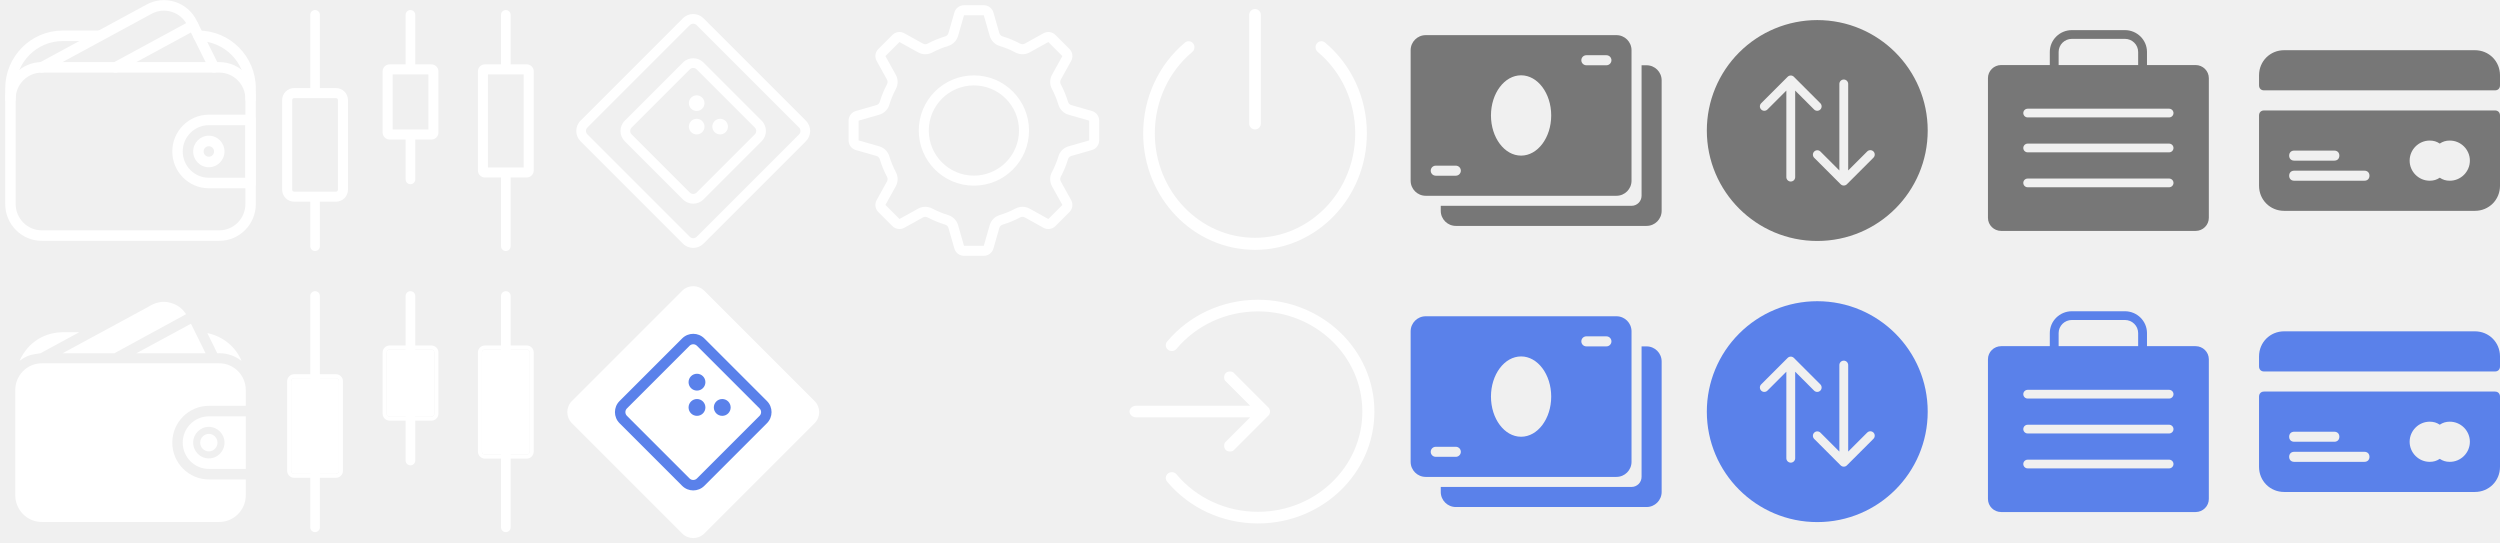
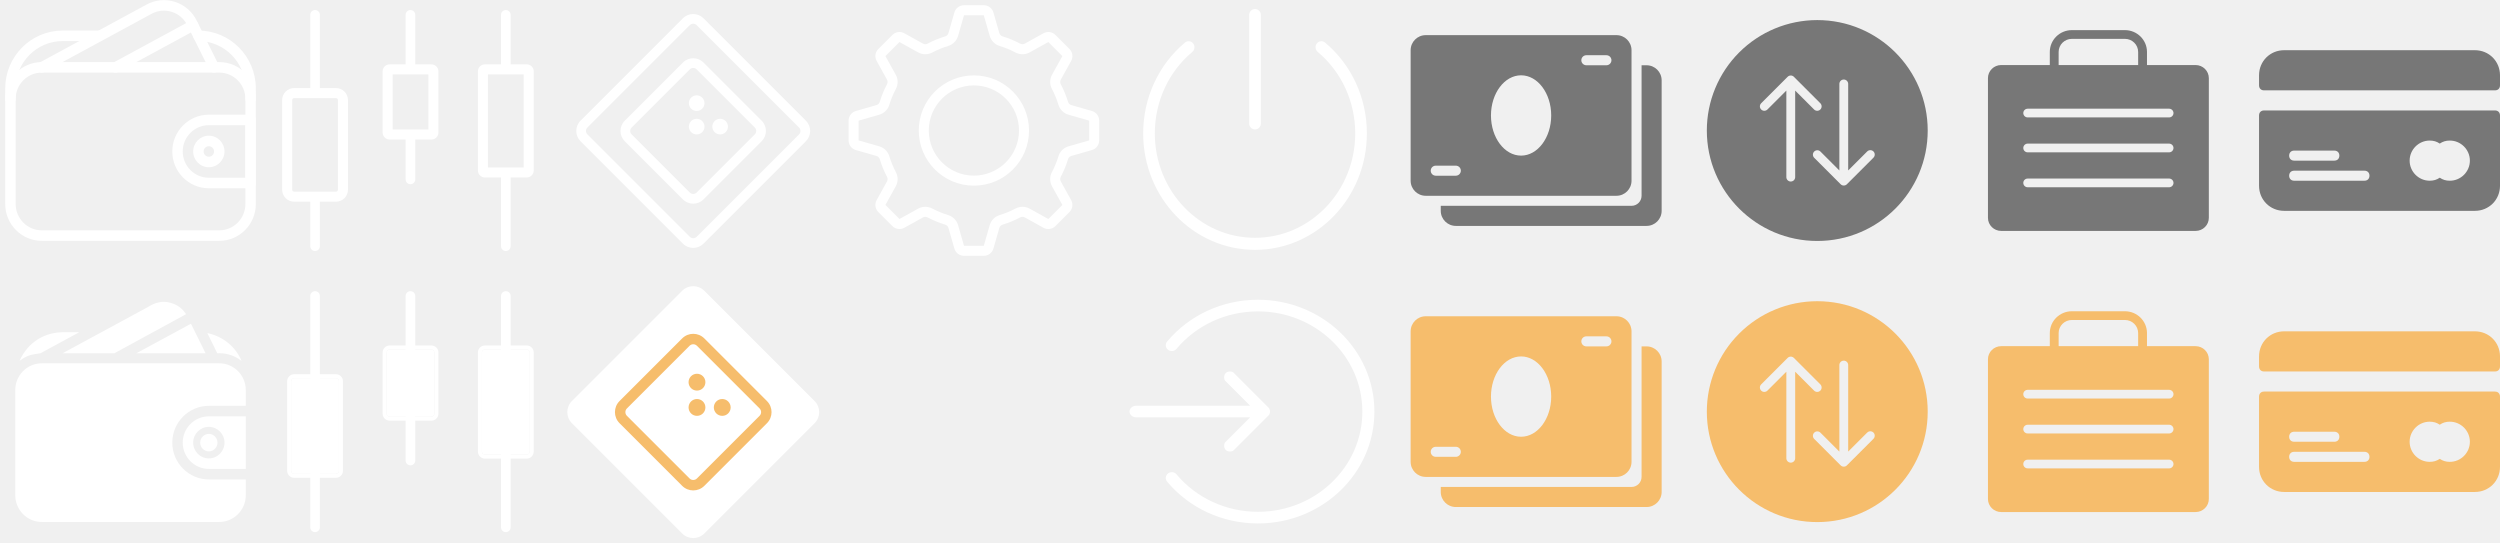
<svg xmlns="http://www.w3.org/2000/svg" width="249px" height="54px" viewBox="0 0 249 54" version="1.1">
  <defs />
  <g id="Page-1" stroke="none" stroke-width="1" fill="none" fill-rule="evenodd">
    <g id="menu-icons-black">
      <g id="blue" transform="translate(0, 27)">
        <g id="Icon/wallet-26-white" transform="translate(0, 1)" fill-rule="nonzero">
          <rect id="ico-zone" fill-opacity="0" fill="#D8D8D8" x="0" y="0" width="26" height="26" />
          <path d="M24.48,12.421 L20.8,12.421 C18.793,12.421 17.16,14.065 17.16,16.086 C17.16,18.108 18.793,19.752 20.8,19.752 L24.48,19.752 L24.48,21.323 C24.48,22.793 23.293,23.988 21.84,23.988 L4.16,23.988 C2.707,23.988 1.52,22.793 1.52,21.323 L1.52,10.85 C1.52,9.379 2.707,8.184 4.16,8.184 L21.84,8.184 C23.293,8.184 24.48,9.379 24.48,10.85 L24.48,12.421 Z" id="Path" fill="#FFFFFF" />
          <path d="M20.8,13.468 L24.48,13.468 L24.48,18.704 L20.8,18.704 C19.366,18.704 18.2,17.529 18.2,16.086 C18.2,14.643 19.366,13.468 20.8,13.468 Z M20.8,17.657 C21.66,17.657 22.36,16.952 22.36,16.086 C22.36,15.22 21.66,14.515 20.8,14.515 C19.94,14.515 19.24,15.22 19.24,16.086 C19.24,16.952 19.94,17.657 20.8,17.657 Z" id="Path" fill="#FFFFFF" />
          <path d="M20.8,16.957 C21.272,16.957 21.66,16.567 21.66,16.086 C21.66,15.606 21.272,15.215 20.8,15.215 C20.328,15.215 19.94,15.606 19.94,16.086 C19.94,16.567 20.328,16.957 20.8,16.957 Z" id="Path" fill="#FFFFFF" />
          <path d="M24.052,7.94 C23.511,6.606 22.237,5.494 20.649,5.175 L21.641,7.185 C22.249,7.155 23.176,7.256 24.052,7.94 Z M4.03,7.184 L7.891,5.09 L6.554,5.09 C4.431,5.013 2.769,6.111 1.942,7.942 C2.697,7.389 3.061,7.32 4.03,7.184 Z M11.397,7.183 L18.536,3.29 C18.097,2.662 17.677,2.374 17.039,2.174 C16.141,1.892 15.369,2.174 14.68,2.608 L6.237,7.183 L11.397,7.183 Z" id="Shape" fill="#FFFFFF" />
          <polygon id="Shape" fill="#FFFFFF" points="20.475 7.186 19.019 4.242 13.578 7.186" />
        </g>
        <g id="Group" transform="translate(55, 0)" fill-rule="nonzero">
          <rect id="ico-zone" fill-opacity="0" fill="#D8D8D8" x="1" y="1" width="26" height="26" />
          <path d="M6.281,4.721 L21.814,4.721 C22.675,4.721 23.374,5.419 23.374,6.281 L23.374,21.814 C23.374,22.675 22.675,23.374 21.814,23.374 L6.281,23.374 C5.419,23.374 4.721,22.675 4.721,21.814 L4.721,6.281 C4.721,5.419 5.419,4.721 6.281,4.721 Z" id="box" fill="#FFFFFF" transform="translate(14.04726, 14.04726) rotate(45) translate(-14.04726, -14.04726) " />
-           <path d="M9.636,9.116 C9.348,9.116 9.116,9.348 9.116,9.636 L9.116,18.459 C9.116,18.746 9.348,18.979 9.636,18.979 L18.459,18.979 C18.746,18.979 18.979,18.746 18.979,18.459 L18.979,9.636 C18.979,9.348 18.746,9.116 18.459,9.116 L9.636,9.116 Z M9.636,8.076 L18.459,8.076 C19.32,8.076 20.019,8.774 20.019,9.636 L20.019,18.459 C20.019,19.32 19.32,20.019 18.459,20.019 L9.636,20.019 C8.774,20.019 8.076,19.32 8.076,18.459 L8.076,9.636 C8.076,8.774 8.774,8.076 9.636,8.076 Z" id="box" fill="#5A81EA" transform="translate(14.04726, 14.04726) rotate(45) translate(-14.04726, -14.04726) " />
-           <path d="M14.419,11.903 C13.956,11.903 13.581,11.528 13.581,11.065 C13.581,10.601 13.956,10.226 14.419,10.226 C14.883,10.226 15.258,10.601 15.258,11.065 C15.258,11.528 14.883,11.903 14.419,11.903 Z M16.935,14.419 C16.472,14.419 16.097,14.044 16.097,13.581 C16.097,13.117 16.472,12.742 16.935,12.742 C17.399,12.742 17.774,13.117 17.774,13.581 C17.774,14.044 17.399,14.419 16.935,14.419 Z M14.419,14.419 C13.956,14.419 13.581,14.044 13.581,13.581 C13.581,13.117 13.956,12.742 14.419,12.742 C14.883,12.742 15.258,13.117 15.258,13.581 C15.258,14.044 14.883,14.419 14.419,14.419 Z" id="dots" fill="#5A81EA" />
+           <path d="M9.636,9.116 C9.348,9.116 9.116,9.348 9.116,9.636 L9.116,18.459 C9.116,18.746 9.348,18.979 9.636,18.979 L18.459,18.979 C18.746,18.979 18.979,18.746 18.979,18.459 L18.979,9.636 C18.979,9.348 18.746,9.116 18.459,9.116 L9.636,9.116 Z M9.636,8.076 L18.459,8.076 C19.32,8.076 20.019,8.774 20.019,9.636 L20.019,18.459 C20.019,19.32 19.32,20.019 18.459,20.019 L9.636,20.019 C8.774,20.019 8.076,19.32 8.076,18.459 L8.076,9.636 C8.076,8.774 8.774,8.076 9.636,8.076 Z" id="box" fill="#f6bd6c" transform="translate(14.04726, 14.04726) rotate(45) translate(-14.04726, -14.04726) " />
+           <path d="M14.419,11.903 C13.956,11.903 13.581,11.528 13.581,11.065 C13.581,10.601 13.956,10.226 14.419,10.226 C14.883,10.226 15.258,10.601 15.258,11.065 C15.258,11.528 14.883,11.903 14.419,11.903 Z M16.935,14.419 C16.472,14.419 16.097,14.044 16.097,13.581 C16.097,13.117 16.472,12.742 16.935,12.742 C17.399,12.742 17.774,13.117 17.774,13.581 C17.774,14.044 17.399,14.419 16.935,14.419 Z M14.419,14.419 C13.956,14.419 13.581,14.044 13.581,13.581 C13.581,13.117 13.956,12.742 14.419,12.742 C14.883,12.742 15.258,13.117 15.258,13.581 C15.258,14.044 14.883,14.419 14.419,14.419 Z" id="dots" fill="#f6bd6c" />
        </g>
        <g id="Icon/dex-26-white" transform="translate(28, 1)">
          <rect id="ico-zone" fill-opacity="0" fill="#D8D8D8" fill-rule="nonzero" x="0" y="0" width="26" height="26" />
          <path d="M2.9,1.478 C2.9,1.214 3.115,1 3.38,1 C3.645,1 3.86,1.214 3.86,1.478 L3.86,24.522 C3.86,24.786 3.645,25 3.38,25 C3.115,25 2.9,24.786 2.9,24.522 L2.9,1.478 Z M12.4,1.478 C12.4,1.214 12.615,1 12.88,1 C13.145,1 13.36,1.214 13.36,1.478 L13.36,17.87 C13.36,18.134 13.145,18.348 12.88,18.348 C12.615,18.348 12.4,18.134 12.4,17.87 L12.4,1.478 Z M21.9,1.478 C21.9,1.214 22.115,1 22.38,1 C22.645,1 22.86,1.214 22.86,1.478 L22.86,24.522 C22.86,24.786 22.645,25 22.38,25 C22.115,25 21.9,24.786 21.9,24.522 L21.9,1.478 Z" id="Combined-Shape" fill="#FFFFFF" fill-rule="nonzero" />
          <g id="Rectangle-2" transform="translate(0, 9)">
            <g id="path-1-link" transform="translate(1, 0)" fill="#FFFFFF" fill-rule="nonzero">
              <path d="M0.3,0.671 L4.459,0.671 C4.624,0.671 4.759,0.805 4.759,0.971 L4.759,9.889 C4.759,10.055 4.624,10.189 4.459,10.189 L0.3,10.189 C0.134,10.189 0,10.055 0,9.889 L0,0.971 C0,0.805 0.134,0.671 0.3,0.671 Z" id="path-1" />
            </g>
            <path d="M1.3,0.471 L5.459,0.471 C5.735,0.471 5.959,0.695 5.959,0.971 L5.959,9.889 C5.959,10.166 5.735,10.389 5.459,10.389 L1.3,10.389 C1.024,10.389 0.8,10.166 0.8,9.889 L0.8,0.971 C0.8,0.695 1.024,0.471 1.3,0.471 Z" id="Shape" stroke="#FFFFFF" stroke-width="0.4" />
          </g>
          <g id="Rectangle-2" transform="translate(10, 6)">
            <g id="path-2-link" fill="#FFFFFF" fill-rule="nonzero">
              <path d="M0.809,0.81 L4.967,0.81 C5.133,0.81 5.267,0.945 5.267,1.11 L5.267,7.198 C5.267,7.363 5.133,7.498 4.967,7.498 L0.809,7.498 C0.643,7.498 0.509,7.363 0.509,7.198 L0.509,1.11 C0.509,0.945 0.643,0.81 0.809,0.81 Z" id="path-2" />
            </g>
            <path d="M0.809,0.61 L4.967,0.61 C5.244,0.61 5.467,0.834 5.467,1.11 L5.467,7.198 C5.467,7.474 5.244,7.698 4.967,7.698 L0.809,7.698 C0.533,7.698 0.309,7.474 0.309,7.198 L0.309,1.11 C0.309,0.834 0.533,0.61 0.809,0.61 Z" id="Shape" stroke="#FFFFFF" stroke-width="0.4" />
          </g>
          <g id="Rectangle-2" transform="translate(19, 6)">
            <g id="path-3-link" transform="translate(1, 0)" fill="#FFFFFF" fill-rule="nonzero">
              <path d="M0.3,0.808 L4.459,0.808 C4.624,0.808 4.759,0.942 4.759,1.108 L4.759,10.978 C4.759,11.144 4.624,11.278 4.459,11.278 L0.3,11.278 C0.134,11.278 0,11.144 0,10.978 L0,1.108 C0,0.942 0.134,0.808 0.3,0.808 Z" id="path-3" />
            </g>
            <path d="M1.3,0.608 L5.459,0.608 C5.735,0.608 5.959,0.832 5.959,1.108 L5.959,10.978 C5.959,11.254 5.735,11.478 5.459,11.478 L1.3,11.478 C1.024,11.478 0.8,11.254 0.8,10.978 L0.8,1.108 C0.8,0.832 1.024,0.608 1.3,0.608 Z" id="Shape" stroke="#FFFFFF" stroke-width="0.4" />
          </g>
        </g>
      </g>
      <g id="Icon/assets-26-info500" transform="translate(140, 0)" fill-rule="nonzero">
        <rect id="ico-zone" fill-opacity="0" fill="#D8D8D8" x="0" y="0" width="26" height="26" />
        <path d="M24,6.5 L23.5,6.5 L23.5,19.5 C23.5,20.052 23.052,20.5 22.5,20.5 L3.5,20.5 L3.5,21 C3.501,21.828 4.172,22.499 5,22.5 L24,22.5 C24.828,22.499 25.499,21.828 25.5,21 L25.5,8 C25.499,7.172 24.828,6.501 24,6.5 Z" id="Shape" fill="#777777" />
        <path d="M22.5,18 L22.5,5 C22.499,4.172 21.828,3.501 21,3.5 L2,3.5 C1.172,3.501 0.501,4.172 0.5,5 L0.5,18 C0.501,18.828 1.172,19.499 2,19.5 L21,19.5 C21.828,19.499 22.499,18.828 22.5,18 Z M5,17.5 L3,17.5 C2.724,17.5 2.5,17.276 2.5,17 C2.5,16.724 2.724,16.5 3,16.5 L5,16.5 C5.276,16.5 5.5,16.724 5.5,17 C5.5,17.276 5.276,17.5 5,17.5 Z M11.5,15.5 C9.846,15.5 8.5,13.706 8.5,11.5 C8.5,9.294 9.846,7.5 11.5,7.5 C13.154,7.5 14.5,9.294 14.5,11.5 C14.5,13.706 13.154,15.5 11.5,15.5 Z M20,6.5 L18,6.5 C17.724,6.5 17.5,6.276 17.5,6 C17.5,5.724 17.724,5.5 18,5.5 L20,5.5 C20.276,5.5 20.5,5.724 20.5,6 C20.5,6.276 20.276,6.5 20,6.5 Z" id="Shape" fill="#777777" />
      </g>
      <g id="Icon/assets-26-submit400" transform="translate(140, 28)" fill-rule="nonzero">
        <rect id="ico-zone" fill-opacity="0" fill="#D8D8D8" x="0" y="0" width="26" height="26" />
-         <path d="M24,6.5 L23.5,6.5 L23.5,19.5 C23.5,20.052 23.052,20.5 22.5,20.5 L3.5,20.5 L3.5,21 C3.501,21.828 4.172,22.499 5,22.5 L24,22.5 C24.828,22.499 25.499,21.828 25.5,21 L25.5,8 C25.499,7.172 24.828,6.501 24,6.5 Z" id="Shape" fill="#5A81EA" />
-         <path d="M22.5,18 L22.5,5 C22.499,4.172 21.828,3.501 21,3.5 L2,3.5 C1.172,3.501 0.501,4.172 0.5,5 L0.5,18 C0.501,18.828 1.172,19.499 2,19.5 L21,19.5 C21.828,19.499 22.499,18.828 22.5,18 Z M5,17.5 L3,17.5 C2.724,17.5 2.5,17.276 2.5,17 C2.5,16.724 2.724,16.5 3,16.5 L5,16.5 C5.276,16.5 5.5,16.724 5.5,17 C5.5,17.276 5.276,17.5 5,17.5 Z M11.5,15.5 C9.846,15.5 8.5,13.706 8.5,11.5 C8.5,9.294 9.846,7.5 11.5,7.5 C13.154,7.5 14.5,9.294 14.5,11.5 C14.5,13.706 13.154,15.5 11.5,15.5 Z M20,6.5 L18,6.5 C17.724,6.5 17.5,6.276 17.5,6 C17.5,5.724 17.724,5.5 18,5.5 L20,5.5 C20.276,5.5 20.5,5.724 20.5,6 C20.5,6.276 20.276,6.5 20,6.5 Z" id="Shape" fill="#5A81EA" />
+         <path d="M24,6.5 L23.5,6.5 L23.5,19.5 C23.5,20.052 23.052,20.5 22.5,20.5 L3.5,20.5 L3.5,21 C3.501,21.828 4.172,22.499 5,22.5 L24,22.5 C24.828,22.499 25.499,21.828 25.5,21 L25.5,8 C25.499,7.172 24.828,6.501 24,6.5 Z" id="Shape" fill="#f6bd6c" />
+         <path d="M22.5,18 L22.5,5 C22.499,4.172 21.828,3.501 21,3.5 L2,3.5 C1.172,3.501 0.501,4.172 0.5,5 L0.5,18 C0.501,18.828 1.172,19.499 2,19.5 L21,19.5 C21.828,19.499 22.499,18.828 22.5,18 Z M5,17.5 L3,17.5 C2.724,17.5 2.5,17.276 2.5,17 C2.5,16.724 2.724,16.5 3,16.5 L5,16.5 C5.276,16.5 5.5,16.724 5.5,17 C5.5,17.276 5.276,17.5 5,17.5 Z M11.5,15.5 C9.846,15.5 8.5,13.706 8.5,11.5 C8.5,9.294 9.846,7.5 11.5,7.5 C13.154,7.5 14.5,9.294 14.5,11.5 C14.5,13.706 13.154,15.5 11.5,15.5 Z M20,6.5 L18,6.5 C17.724,6.5 17.5,6.276 17.5,6 C17.5,5.724 17.724,5.5 18,5.5 L20,5.5 C20.276,5.5 20.5,5.724 20.5,6 C20.5,6.276 20.276,6.5 20,6.5 Z" id="Shape" fill="#f6bd6c" />
      </g>
      <g id="Icon/transaction-26-info500" transform="translate(168, 0)" fill="#777777" fill-rule="nonzero">
        <rect id="ico-zone" fill-opacity="0" x="0" y="0" width="26" height="26" />
        <path d="M13,2 C6.925,2 2,6.925 2,13 C2,19.075 6.925,24 13,24 C19.075,24 24,19.075 24,13 C24,10.083 22.841,7.285 20.778,5.222 C18.715,3.159 15.917,2 13,2 Z M17.64,16.08 L9.022,16.08 L10.911,17.969 C11.025,18.079 11.071,18.243 11.031,18.397 C10.991,18.551 10.871,18.671 10.717,18.711 C10.563,18.751 10.399,18.705 10.289,18.591 L7.649,15.951 C7.477,15.779 7.477,15.501 7.649,15.329 L10.289,12.689 C10.462,12.522 10.736,12.525 10.906,12.694 C11.075,12.864 11.078,13.138 10.911,13.311 L9.022,15.2 L17.64,15.2 C17.883,15.2 18.08,15.397 18.08,15.64 C18.08,15.883 17.883,16.08 17.64,16.08 Z M18.351,10.671 L15.711,13.311 C15.538,13.478 15.264,13.475 15.094,13.306 C14.925,13.136 14.922,12.862 15.089,12.689 L16.978,10.8 L8.36,10.8 C8.117,10.8 7.92,10.603 7.92,10.36 C7.92,10.117 8.117,9.92 8.36,9.92 L16.978,9.92 L15.089,8.031 C14.922,7.858 14.925,7.584 15.094,7.414 C15.264,7.245 15.538,7.242 15.711,7.409 L18.351,10.049 C18.523,10.221 18.523,10.499 18.351,10.671 Z" id="Shape" transform="translate(13, 13) rotate(-90) translate(-13, -13) " />
      </g>
      <g id="Icon/transaction-26-submit400" transform="translate(168, 28)" fill-rule="nonzero">
        <rect id="ico-zone" fill-opacity="0" fill="#D8D8D8" x="0" y="0" width="26" height="26" />
-         <path d="M13,2 C6.925,2 2,6.925 2,13 C2,19.075 6.925,24 13,24 C19.075,24 24,19.075 24,13 C24,10.083 22.841,7.285 20.778,5.222 C18.715,3.159 15.917,2 13,2 Z M17.64,16.08 L9.022,16.08 L10.911,17.969 C11.025,18.079 11.071,18.243 11.031,18.397 C10.991,18.551 10.871,18.671 10.717,18.711 C10.563,18.751 10.399,18.705 10.289,18.591 L7.649,15.951 C7.477,15.779 7.477,15.501 7.649,15.329 L10.289,12.689 C10.462,12.522 10.736,12.525 10.906,12.694 C11.075,12.864 11.078,13.138 10.911,13.311 L9.022,15.2 L17.64,15.2 C17.883,15.2 18.08,15.397 18.08,15.64 C18.08,15.883 17.883,16.08 17.64,16.08 Z M18.351,10.671 L15.711,13.311 C15.538,13.478 15.264,13.475 15.094,13.306 C14.925,13.136 14.922,12.862 15.089,12.689 L16.978,10.8 L8.36,10.8 C8.117,10.8 7.92,10.603 7.92,10.36 C7.92,10.117 8.117,9.92 8.36,9.92 L16.978,9.92 L15.089,8.031 C14.922,7.858 14.925,7.584 15.094,7.414 C15.264,7.245 15.538,7.242 15.711,7.409 L18.351,10.049 C18.523,10.221 18.523,10.499 18.351,10.671 Z" id="Shape" fill="#5A81EA" transform="translate(13, 13) rotate(-90) translate(-13, -13) " />
+         <path d="M13,2 C6.925,2 2,6.925 2,13 C2,19.075 6.925,24 13,24 C19.075,24 24,19.075 24,13 C24,10.083 22.841,7.285 20.778,5.222 C18.715,3.159 15.917,2 13,2 Z M17.64,16.08 L9.022,16.08 L10.911,17.969 C11.025,18.079 11.071,18.243 11.031,18.397 C10.991,18.551 10.871,18.671 10.717,18.711 C10.563,18.751 10.399,18.705 10.289,18.591 L7.649,15.951 C7.477,15.779 7.477,15.501 7.649,15.329 L10.289,12.689 C10.462,12.522 10.736,12.525 10.906,12.694 C11.075,12.864 11.078,13.138 10.911,13.311 L9.022,15.2 L17.64,15.2 C17.883,15.2 18.08,15.397 18.08,15.64 C18.08,15.883 17.883,16.08 17.64,16.08 Z M18.351,10.671 L15.711,13.311 C15.538,13.478 15.264,13.475 15.094,13.306 C14.925,13.136 14.922,12.862 15.089,12.689 L16.978,10.8 L8.36,10.8 C8.117,10.8 7.92,10.603 7.92,10.36 C7.92,10.117 8.117,9.92 8.36,9.92 L16.978,9.92 L15.089,8.031 C14.922,7.858 14.925,7.584 15.094,7.414 C15.264,7.245 15.538,7.242 15.711,7.409 L18.351,10.049 C18.523,10.221 18.523,10.499 18.351,10.671 Z" id="Shape" fill="#f6bd6c" transform="translate(13, 13) rotate(-90) translate(-13, -13) " />
      </g>
      <g id="Icon/portfolio-26-info500" transform="translate(196, 0)" fill-rule="nonzero">
        <rect id="ico-zone" fill-opacity="0" fill="#D8D8D8" x="0" y="0" width="26" height="26" />
        <path d="M22.68,6.478 L17.84,6.478 L17.84,5.174 C17.839,3.974 16.854,3.001 15.64,3 L10.36,3 C9.146,3.001 8.161,3.974 8.16,5.174 L8.16,6.478 L3.32,6.478 C2.591,6.479 2.001,7.063 2,7.783 L2,21.696 C2.001,22.416 2.591,22.999 3.32,23 L22.68,23 C23.409,22.999 23.999,22.416 24,21.696 L24,7.783 C23.999,7.063 23.409,6.479 22.68,6.478 Z M9.04,5.174 C9.041,4.454 9.631,3.87 10.36,3.87 L15.64,3.87 C16.369,3.87 16.959,4.454 16.96,5.174 L16.96,6.478 L9.04,6.478 L9.04,5.174 Z M20.04,18.652 L5.96,18.652 C5.717,18.652 5.52,18.458 5.52,18.217 C5.52,17.977 5.717,17.783 5.96,17.783 L20.04,17.783 C20.283,17.783 20.48,17.977 20.48,18.217 C20.48,18.458 20.283,18.652 20.04,18.652 Z M20.04,15.174 L5.96,15.174 C5.717,15.174 5.52,14.979 5.52,14.739 C5.52,14.499 5.717,14.304 5.96,14.304 L20.04,14.304 C20.283,14.304 20.48,14.499 20.48,14.739 C20.48,14.979 20.283,15.174 20.04,15.174 Z M20.04,11.696 L5.96,11.696 C5.717,11.696 5.52,11.501 5.52,11.261 C5.52,11.021 5.717,10.826 5.96,10.826 L20.04,10.826 C20.283,10.826 20.48,11.021 20.48,11.261 C20.48,11.501 20.283,11.696 20.04,11.696 Z" id="portfolio" fill="#777777" />
      </g>
      <g id="Icon/portfolio-26-submit400" transform="translate(196, 28)" fill-rule="nonzero">
        <rect id="ico-zone" fill-opacity="0" fill="#D8D8D8" x="0" y="0" width="26" height="26" />
-         <path d="M22.68,6.478 L17.84,6.478 L17.84,5.174 C17.839,3.974 16.854,3.001 15.64,3 L10.36,3 C9.146,3.001 8.161,3.974 8.16,5.174 L8.16,6.478 L3.32,6.478 C2.591,6.479 2.001,7.063 2,7.783 L2,21.696 C2.001,22.416 2.591,22.999 3.32,23 L22.68,23 C23.409,22.999 23.999,22.416 24,21.696 L24,7.783 C23.999,7.063 23.409,6.479 22.68,6.478 Z M9.04,5.174 C9.041,4.454 9.631,3.87 10.36,3.87 L15.64,3.87 C16.369,3.87 16.959,4.454 16.96,5.174 L16.96,6.478 L9.04,6.478 L9.04,5.174 Z M20.04,18.652 L5.96,18.652 C5.717,18.652 5.52,18.458 5.52,18.217 C5.52,17.977 5.717,17.783 5.96,17.783 L20.04,17.783 C20.283,17.783 20.48,17.977 20.48,18.217 C20.48,18.458 20.283,18.652 20.04,18.652 Z M20.04,15.174 L5.96,15.174 C5.717,15.174 5.52,14.979 5.52,14.739 C5.52,14.499 5.717,14.304 5.96,14.304 L20.04,14.304 C20.283,14.304 20.48,14.499 20.48,14.739 C20.48,14.979 20.283,15.174 20.04,15.174 Z M20.04,11.696 L5.96,11.696 C5.717,11.696 5.52,11.501 5.52,11.261 C5.52,11.021 5.717,10.826 5.96,10.826 L20.04,10.826 C20.283,10.826 20.48,11.021 20.48,11.261 C20.48,11.501 20.283,11.696 20.04,11.696 Z" id="portfolio" fill="#5A81EA" />
+         <path d="M22.68,6.478 L17.84,6.478 L17.84,5.174 C17.839,3.974 16.854,3.001 15.64,3 L10.36,3 C9.146,3.001 8.161,3.974 8.16,5.174 L8.16,6.478 L3.32,6.478 C2.591,6.479 2.001,7.063 2,7.783 L2,21.696 C2.001,22.416 2.591,22.999 3.32,23 L22.68,23 C23.409,22.999 23.999,22.416 24,21.696 L24,7.783 C23.999,7.063 23.409,6.479 22.68,6.478 Z M9.04,5.174 C9.041,4.454 9.631,3.87 10.36,3.87 L15.64,3.87 C16.369,3.87 16.959,4.454 16.96,5.174 L16.96,6.478 L9.04,6.478 L9.04,5.174 Z M20.04,18.652 L5.96,18.652 C5.717,18.652 5.52,18.458 5.52,18.217 C5.52,17.977 5.717,17.783 5.96,17.783 L20.04,17.783 C20.283,17.783 20.48,17.977 20.48,18.217 C20.48,18.458 20.283,18.652 20.04,18.652 Z M20.04,15.174 L5.96,15.174 C5.717,15.174 5.52,14.979 5.52,14.739 C5.52,14.499 5.717,14.304 5.96,14.304 L20.04,14.304 C20.283,14.304 20.48,14.499 20.48,14.739 C20.48,14.979 20.283,15.174 20.04,15.174 Z M20.04,11.696 L5.96,11.696 C5.717,11.696 5.52,11.501 5.52,11.261 C5.52,11.021 5.717,10.826 5.96,10.826 L20.04,10.826 C20.283,10.826 20.48,11.021 20.48,11.261 C20.48,11.501 20.283,11.696 20.04,11.696 Z" id="portfolio" fill="#f6bd6c" />
      </g>
      <g id="Icon/leasing-26-info500" transform="translate(224, 0)" fill-rule="nonzero">
        <rect id="ico-zone" fill-opacity="0" fill="#D8D8D8" x="0" y="0" width="26" height="26" />
        <path d="M24.5,11 L1.5,11 C1.2,11 1,11.2 1,11.5 L1,18.5 C1,19.9 2.1,21 3.5,21 L22.5,21 C23.9,21 25,19.9 25,18.5 L25,11.5 C25,11.2 24.8,11 24.5,11 Z M4.5,15 L8.5,15 C8.8,15 9,15.2 9,15.5 C9,15.8 8.8,16 8.5,16 L4.5,16 C4.2,16 4,15.8 4,15.5 C4,15.2 4.2,15 4.5,15 Z M11.5,18 L4.5,18 C4.2,18 4,17.8 4,17.5 C4,17.2 4.2,17 4.5,17 L11.5,17 C11.8,17 12,17.2 12,17.5 C12,17.8 11.8,18 11.5,18 Z M20,18 C19.6,18 19.3,17.9 19,17.7 C18.7,17.9 18.4,18 18,18 C16.9,18 16,17.1 16,16 C16,14.9 16.9,14 18,14 C18.4,14 18.7,14.1 19,14.3 C19.3,14.1 19.6,14 20,14 C21.1,14 22,14.9 22,16 C22,17.1 21.1,18 20,18 Z" id="Shape" fill="#777777" />
        <path d="M22.5,5 L3.5,5 C2.1,5 1,6.1 1,7.5 L1,8.5 C1,8.8 1.2,9 1.5,9 L24.5,9 C24.8,9 25,8.8 25,8.5 L25,7.5 C25,6.1 23.9,5 22.5,5 Z" id="Shape" fill="#777777" />
      </g>
      <g id="Icon/leasing-26-submit400" transform="translate(224, 28)" fill-rule="nonzero">
        <rect id="ico-zone" fill-opacity="0" fill="#D8D8D8" x="0" y="0" width="26" height="26" />
-         <path d="M24.5,11 L1.5,11 C1.2,11 1,11.2 1,11.5 L1,18.5 C1,19.9 2.1,21 3.5,21 L22.5,21 C23.9,21 25,19.9 25,18.5 L25,11.5 C25,11.2 24.8,11 24.5,11 Z M4.5,15 L8.5,15 C8.8,15 9,15.2 9,15.5 C9,15.8 8.8,16 8.5,16 L4.5,16 C4.2,16 4,15.8 4,15.5 C4,15.2 4.2,15 4.5,15 Z M11.5,18 L4.5,18 C4.2,18 4,17.8 4,17.5 C4,17.2 4.2,17 4.5,17 L11.5,17 C11.8,17 12,17.2 12,17.5 C12,17.8 11.8,18 11.5,18 Z M20,18 C19.6,18 19.3,17.9 19,17.7 C18.7,17.9 18.4,18 18,18 C16.9,18 16,17.1 16,16 C16,14.9 16.9,14 18,14 C18.4,14 18.7,14.1 19,14.3 C19.3,14.1 19.6,14 20,14 C21.1,14 22,14.9 22,16 C22,17.1 21.1,18 20,18 Z" id="Shape" fill="#5A81EA" />
-         <path d="M22.5,5 L3.5,5 C2.1,5 1,6.1 1,7.5 L1,8.5 C1,8.8 1.2,9 1.5,9 L24.5,9 C24.8,9 25,8.8 25,8.5 L25,7.5 C25,6.1 23.9,5 22.5,5 Z" id="Shape" fill="#5A81EA" />
+         <path d="M24.5,11 L1.5,11 C1.2,11 1,11.2 1,11.5 L1,18.5 C1,19.9 2.1,21 3.5,21 L22.5,21 C23.9,21 25,19.9 25,18.5 L25,11.5 C25,11.2 24.8,11 24.5,11 Z M4.5,15 L8.5,15 C8.8,15 9,15.2 9,15.5 C9,15.8 8.8,16 8.5,16 L4.5,16 C4.2,16 4,15.8 4,15.5 C4,15.2 4.2,15 4.5,15 Z M11.5,18 L4.5,18 C4.2,18 4,17.8 4,17.5 C4,17.2 4.2,17 4.5,17 L11.5,17 C11.8,17 12,17.2 12,17.5 C12,17.8 11.8,18 11.5,18 Z M20,18 C19.6,18 19.3,17.9 19,17.7 C18.7,17.9 18.4,18 18,18 C16.9,18 16,17.1 16,16 C16,14.9 16.9,14 18,14 C18.4,14 18.7,14.1 19,14.3 C19.3,14.1 19.6,14 20,14 C21.1,14 22,14.9 22,16 C22,17.1 21.1,18 20,18 Z" id="Shape" fill="#f6bd6c" />
+         <path d="M22.5,5 L3.5,5 C2.1,5 1,6.1 1,7.5 L1,8.5 C1,8.8 1.2,9 1.5,9 L24.5,9 C24.8,9 25,8.8 25,8.5 L25,7.5 C25,6.1 23.9,5 22.5,5 Z" id="Shape" fill="#f6bd6c" />
      </g>
      <g id="Icon/setting-26-white" transform="translate(84, 0)">
        <rect id="ico-zone" fill-opacity="0" fill="#D8D8D8" x="0" y="0" width="26" height="26" />
        <path d="M24.482,13.985 L22.43,14.573 C21.945,14.712 21.564,15.089 21.419,15.573 C21.255,16.114 21.039,16.638 20.774,17.137 C20.535,17.581 20.539,18.116 20.783,18.557 L21.813,20.414 L20.413,21.813 L18.557,20.783 C18.338,20.662 18.091,20.598 17.84,20.598 C17.595,20.598 17.354,20.659 17.137,20.774 C16.638,21.039 16.114,21.255 15.573,21.419 C15.089,21.564 14.712,21.945 14.573,22.43 L13.985,24.482 L12.015,24.482 L11.427,22.43 C11.288,21.944 10.911,21.563 10.427,21.418 C9.886,21.255 9.362,21.039 8.863,20.774 C8.646,20.659 8.405,20.598 8.16,20.598 C7.909,20.598 7.662,20.661 7.443,20.783 L5.586,21.813 L4.187,20.413 L5.217,18.557 C5.461,18.117 5.464,17.583 5.227,17.139 C4.962,16.64 4.746,16.116 4.582,15.574 C4.437,15.09 4.056,14.712 3.57,14.573 L1.518,13.985 L1.518,12.015 L3.57,11.427 C4.055,11.288 4.436,10.911 4.581,10.427 C4.745,9.887 4.961,9.363 5.226,8.864 C5.465,8.42 5.462,7.885 5.217,7.443 L4.187,5.586 L5.587,4.187 L7.443,5.217 C7.662,5.338 7.909,5.402 8.16,5.402 C8.405,5.402 8.646,5.341 8.863,5.226 C9.362,4.961 9.886,4.745 10.426,4.581 C10.911,4.437 11.288,4.055 11.427,3.57 L12.015,1.518 L13.985,1.518 L14.573,3.57 C14.712,4.055 15.089,4.436 15.572,4.581 C16.113,4.745 16.637,4.961 17.136,5.226 C17.353,5.341 17.595,5.402 17.84,5.402 C18.091,5.402 18.337,5.339 18.557,5.217 L20.414,4.187 L21.813,5.587 L20.783,7.443 C20.539,7.883 20.536,8.417 20.773,8.861 C21.038,9.361 21.254,9.885 21.419,10.426 C21.563,10.91 21.944,11.288 22.43,11.427 L24.482,12.015 L24.482,13.985 Z M13,17.493 C14.192,17.493 15.334,17.019 16.177,16.177 C17.019,15.334 17.493,14.192 17.493,13 C17.493,10.519 15.481,8.507 13,8.507 C10.519,8.507 8.507,10.519 8.507,13 C8.507,15.481 10.519,17.493 13,17.493 Z" id="Path" />
        <path d="M24.757,11.055 L22.704,10.467 C22.545,10.421 22.42,10.296 22.373,10.136 C22.19,9.534 21.95,8.95 21.654,8.393 C21.575,8.248 21.576,8.072 21.656,7.927 L22.686,6.071 C22.902,5.681 22.834,5.196 22.519,4.881 L21.12,3.481 C20.805,3.165 20.319,3.097 19.929,3.314 L18.072,4.344 C18.001,4.383 17.922,4.404 17.84,4.404 C17.759,4.404 17.678,4.383 17.606,4.345 C17.05,4.049 16.466,3.808 15.863,3.626 C15.704,3.579 15.579,3.454 15.533,3.295 L14.945,1.243 C14.822,0.815 14.43,0.52 13.985,0.52 L12.015,0.52 C11.57,0.52 11.178,0.815 11.055,1.243 L10.467,3.295 C10.421,3.454 10.296,3.579 10.136,3.626 C9.534,3.809 8.95,4.05 8.394,4.345 C8.322,4.384 8.241,4.404 8.16,4.404 C8.078,4.404 7.998,4.384 7.927,4.344 L6.071,3.314 C5.682,3.097 5.196,3.165 4.881,3.481 L3.481,4.88 C3.166,5.195 3.097,5.681 3.314,6.071 L4.344,7.928 C4.424,8.073 4.424,8.249 4.345,8.395 C4.049,8.951 3.808,9.534 3.626,10.136 C3.579,10.296 3.454,10.421 3.294,10.467 L1.243,11.055 C0.815,11.178 0.52,11.57 0.52,12.015 L0.52,13.985 C0.52,14.43 0.815,14.822 1.243,14.945 L3.295,15.533 C3.455,15.579 3.58,15.704 3.626,15.864 C3.809,16.467 4.05,17.05 4.345,17.607 C4.424,17.752 4.424,17.928 4.344,18.073 L3.314,19.929 C3.098,20.318 3.166,20.804 3.481,21.119 L4.88,22.519 C5.195,22.834 5.681,22.902 6.071,22.686 L7.927,21.656 C7.998,21.617 8.078,21.596 8.16,21.596 C8.241,21.596 8.322,21.617 8.394,21.655 C8.95,21.951 9.534,22.191 10.136,22.374 C10.296,22.421 10.421,22.546 10.467,22.706 L11.056,24.757 C11.178,25.185 11.57,25.48 12.015,25.48 L13.985,25.48 C14.43,25.48 14.822,25.185 14.945,24.757 L15.532,22.705 C15.579,22.546 15.704,22.421 15.863,22.374 C16.466,22.191 17.05,21.951 17.606,21.655 C17.678,21.617 17.759,21.597 17.84,21.596 C17.922,21.596 18.002,21.617 18.073,21.656 L19.929,22.686 C20.319,22.902 20.804,22.834 21.119,22.519 L22.519,21.119 C22.834,20.804 22.902,20.319 22.686,19.929 L21.656,18.072 C21.576,17.927 21.576,17.751 21.655,17.606 C21.951,17.049 22.191,16.466 22.374,15.863 C22.421,15.703 22.546,15.579 22.705,15.532 L24.757,14.944 C25.185,14.822 25.48,14.43 25.48,13.985 L25.48,12.015 C25.48,11.57 25.185,11.178 24.757,11.055 Z M24.482,13.985 L22.43,14.573 C21.945,14.712 21.564,15.089 21.419,15.573 C21.255,16.114 21.039,16.638 20.774,17.137 C20.535,17.581 20.539,18.116 20.783,18.557 L21.813,20.414 L20.413,21.813 L18.557,20.783 C18.338,20.662 18.091,20.598 17.84,20.598 C17.595,20.598 17.354,20.659 17.137,20.774 C16.638,21.039 16.114,21.255 15.573,21.419 C15.089,21.564 14.712,21.945 14.573,22.43 L13.985,24.482 L12.015,24.482 L11.427,22.43 C11.288,21.944 10.911,21.563 10.427,21.418 C9.886,21.255 9.362,21.039 8.863,20.774 C8.646,20.659 8.405,20.598 8.16,20.598 C7.909,20.598 7.662,20.661 7.443,20.783 L5.586,21.813 L4.187,20.413 L5.217,18.557 C5.461,18.117 5.464,17.583 5.227,17.139 C4.962,16.64 4.746,16.116 4.582,15.574 C4.437,15.09 4.056,14.712 3.57,14.573 L1.518,13.985 L1.518,12.015 L3.57,11.427 C4.055,11.288 4.436,10.911 4.581,10.427 C4.745,9.887 4.961,9.363 5.226,8.864 C5.465,8.42 5.462,7.885 5.217,7.443 L4.187,5.586 L5.587,4.187 L7.443,5.217 C7.662,5.338 7.909,5.402 8.16,5.402 C8.405,5.402 8.646,5.341 8.863,5.226 C9.362,4.961 9.886,4.745 10.426,4.581 C10.911,4.437 11.288,4.055 11.427,3.57 L12.015,1.518 L13.985,1.518 L14.573,3.57 C14.712,4.055 15.089,4.436 15.572,4.581 C16.113,4.745 16.637,4.961 17.136,5.226 C17.353,5.341 17.595,5.402 17.84,5.402 C18.091,5.402 18.337,5.339 18.557,5.217 L20.414,4.187 L21.813,5.587 L20.783,7.443 C20.539,7.883 20.536,8.417 20.773,8.861 C21.038,9.361 21.254,9.885 21.419,10.426 C21.563,10.91 21.944,11.288 22.43,11.427 L24.482,12.015 L24.482,13.985 Z" id="Shape" fill="#FFFFFF" fill-rule="nonzero" />
        <path d="M13,7.509 C9.967,7.509 7.509,9.967 7.509,13 C7.509,16.033 9.967,18.491 13,18.491 C16.033,18.491 18.491,16.033 18.491,13 C18.488,9.969 16.031,7.512 13,7.509 Z M13,17.493 C10.519,17.493 8.507,15.481 8.507,13 C8.507,10.519 10.519,8.507 13,8.507 C15.481,8.507 17.493,10.519 17.493,13 C17.493,14.192 17.019,15.334 16.177,16.177 C15.334,17.019 14.192,17.493 13,17.493 Z" id="Shape" fill="#FFFFFF" fill-rule="nonzero" />
      </g>
      <g id="Icon/wallet-linear-26-white">
        <rect id="ico-zone" fill-opacity="0" fill="#D8D8D8" x="0" y="0" width="26" height="26" />
        <path d="M21.84,23.988 L4.16,23.988 C2.153,23.988 0.52,22.344 0.52,20.323 L0.52,9.85 C0.52,7.829 2.153,6.184 4.16,6.184 L21.84,6.184 C23.847,6.184 25.48,7.829 25.48,9.85 L25.48,20.323 C25.48,22.344 23.847,23.988 21.84,23.988 Z M4.16,7.232 C2.726,7.232 1.56,8.407 1.56,9.85 L1.56,20.323 C1.56,21.766 2.726,22.941 4.16,22.941 L21.84,22.941 C23.274,22.941 24.44,21.766 24.44,20.323 L24.44,9.85 C24.44,8.407 23.274,7.232 21.84,7.232 L4.16,7.232 Z" id="Shape" fill="#FFFFFF" fill-rule="nonzero" />
        <path d="M4.16,7.232 C2.726,7.232 1.56,8.407 1.56,9.85 L1.56,20.323 C1.56,21.766 2.726,22.941 4.16,22.941 L21.84,22.941 C23.274,22.941 24.44,21.766 24.44,20.323 L24.44,9.85 C24.44,8.407 23.274,7.232 21.84,7.232 L4.16,7.232 Z" id="Path" />
        <path d="M20.8,16.657 C19.94,16.657 19.24,15.952 19.24,15.086 C19.24,14.22 19.94,13.515 20.8,13.515 C21.66,13.515 22.36,14.22 22.36,15.086 C22.36,15.952 21.66,16.657 20.8,16.657 Z M20.8,14.563 C20.514,14.563 20.28,14.797 20.28,15.086 C20.28,15.375 20.514,15.61 20.8,15.61 C21.086,15.61 21.32,15.375 21.32,15.086 C21.32,14.797 21.086,14.563 20.8,14.563 Z" id="Shape" fill="#FFFFFF" fill-rule="nonzero" />
        <path d="M24.96,18.752 L20.8,18.752 C18.793,18.752 17.16,17.108 17.16,15.086 C17.16,13.065 18.793,11.421 20.8,11.421 L24.96,11.421 C25.247,11.421 25.48,11.655 25.48,11.944 L25.48,18.228 C25.48,18.517 25.247,18.752 24.96,18.752 Z M20.8,12.468 C19.366,12.468 18.2,13.643 18.2,15.086 C18.2,16.529 19.366,17.704 20.8,17.704 L24.44,17.704 L24.44,12.468 L20.8,12.468 Z M21.32,7.232 C21.13,7.232 20.947,7.126 20.855,6.943 L18.653,2.509 C18.336,1.87 17.789,1.398 17.113,1.184 C16.439,0.968 15.721,1.036 15.097,1.375 L4.406,7.169 C4.155,7.306 3.839,7.211 3.702,6.956 C3.566,6.702 3.661,6.383 3.914,6.247 L14.602,0.452 C15.477,-0.022 16.48,-0.116 17.426,0.185 C18.373,0.486 19.139,1.145 19.583,2.039 L21.785,6.474 C21.913,6.732 21.809,7.046 21.552,7.176 C21.477,7.214 21.398,7.232 21.32,7.232 Z" id="Shape" fill="#FFFFFF" fill-rule="nonzero" />
        <path d="M11.514,7.232 C11.329,7.232 11.15,7.132 11.056,6.956 C10.92,6.702 11.015,6.385 11.267,6.247 L18.994,2.058 C19.245,1.922 19.561,2.016 19.699,2.272 C19.835,2.526 19.74,2.844 19.488,2.981 L11.761,7.17 C11.682,7.212 11.597,7.232 11.514,7.232 Z M1.04,10.374 C0.753,10.374 0.52,10.139 0.52,9.85 L0.52,8.803 C0.52,5.626 3.087,3.043 6.24,3.043 L9.88,3.043 C10.167,3.043 10.4,3.277 10.4,3.566 C10.4,3.855 10.167,4.09 9.88,4.09 L6.24,4.09 C3.66,4.09 1.56,6.204 1.56,8.803 L1.56,9.85 C1.56,10.139 1.327,10.374 1.04,10.374 Z M24.96,10.374 C24.673,10.374 24.44,10.139 24.44,9.85 L24.44,8.803 C24.44,6.204 22.34,4.09 19.76,4.09 C19.473,4.09 19.24,3.855 19.24,3.566 C19.24,3.277 19.473,3.043 19.76,3.043 C22.913,3.043 25.48,5.626 25.48,8.803 L25.48,9.85 C25.48,10.139 25.247,10.374 24.96,10.374 Z" id="Shape" fill="#FFFFFF" fill-rule="nonzero" />
      </g>
      <g id="Icon/token-linear-26-basic700" transform="translate(56, 0)">
        <rect id="ico-zone" fill-opacity="0" fill="#D8D8D8" x="0.929" y="0.929" width="24.143" height="24.143" />
        <path d="M5.833,5.348 C5.567,5.348 5.35,5.564 5.35,5.831 L5.35,20.255 C5.35,20.521 5.567,20.737 5.833,20.737 L20.257,20.737 C20.523,20.737 20.739,20.521 20.739,20.255 L20.739,5.831 C20.739,5.564 20.523,5.348 20.257,5.348 L5.833,5.348 Z M5.832,4.384 L20.256,4.384 C21.056,4.384 21.704,5.032 21.704,5.832 L21.704,20.256 C21.704,21.056 21.056,21.704 20.256,21.704 L5.832,21.704 C5.032,21.704 4.384,21.056 4.384,20.256 L4.384,5.832 C4.384,5.032 5.032,4.384 5.832,4.384 Z" id="box" fill="#FFFFFF" fill-rule="nonzero" transform="translate(13.04388, 13.04388) rotate(45) translate(-13.04388, -13.04388) " />
        <path d="M8.947,8.465 C8.681,8.465 8.465,8.681 8.465,8.947 L8.465,17.14 C8.465,17.407 8.681,17.623 8.947,17.623 L17.14,17.623 C17.407,17.623 17.623,17.407 17.623,17.14 L17.623,8.947 C17.623,8.681 17.407,8.465 17.14,8.465 L8.947,8.465 Z M8.947,7.499 L17.14,7.499 C17.94,7.499 18.589,8.147 18.589,8.947 L18.589,17.14 C18.589,17.94 17.94,18.589 17.14,18.589 L8.947,18.589 C8.147,18.589 7.499,17.94 7.499,17.14 L7.499,8.947 C7.499,8.147 8.147,7.499 8.947,7.499 Z" id="box" fill="#FFFFFF" fill-rule="nonzero" transform="translate(13.04388, 13.04388) rotate(45) translate(-13.04388, -13.04388) " />
        <path d="M13.389,11.053 C12.959,11.053 12.611,10.704 12.611,10.274 C12.611,9.844 12.959,9.495 13.389,9.495 C13.82,9.495 14.168,9.844 14.168,10.274 C14.168,10.704 13.82,11.053 13.389,11.053 Z M15.726,13.389 C15.296,13.389 14.947,13.041 14.947,12.611 C14.947,12.18 15.296,11.832 15.726,11.832 C16.156,11.832 16.505,12.18 16.505,12.611 C16.505,13.041 16.156,13.389 15.726,13.389 Z M13.389,13.389 C12.959,13.389 12.611,13.041 12.611,12.611 C12.611,12.18 12.959,11.832 13.389,11.832 C13.82,11.832 14.168,12.18 14.168,12.611 C14.168,13.041 13.82,13.389 13.389,13.389 Z" id="dots" fill="#FFFFFF" fill-rule="nonzero" />
      </g>
      <g id="Icon/dex-linear-26-white" transform="translate(28, 0)">
        <rect id="ico-zone" fill-opacity="0" fill="#D8D8D8" x="0" y="0" width="26" height="26" />
        <path d="M2.9,8.771 L2.9,1.478 C2.9,1.214 3.115,1 3.38,1 C3.645,1 3.86,1.214 3.86,1.478 L3.86,8.771 L5.459,8.771 C6.121,8.771 6.659,9.308 6.659,9.971 L6.659,18.889 C6.659,19.552 6.121,20.089 5.459,20.089 L3.86,20.089 L3.86,24.522 C3.86,24.786 3.645,25 3.38,25 C3.115,25 2.9,24.786 2.9,24.522 L2.9,20.089 L1.3,20.089 C0.637,20.089 0.1,19.552 0.1,18.889 L0.1,9.971 C0.1,9.308 0.637,8.771 1.3,8.771 L2.9,8.771 Z M1.3,9.771 C1.19,9.771 1.1,9.861 1.1,9.971 L1.1,18.889 C1.1,19 1.19,19.089 1.3,19.089 L5.459,19.089 C5.569,19.089 5.659,19 5.659,18.889 L5.659,9.971 C5.659,9.861 5.569,9.771 5.459,9.771 L1.3,9.771 Z" id="Shape" fill="#FFFFFF" fill-rule="nonzero" />
        <path d="M12.4,6.41 L12.4,1.478 C12.4,1.214 12.615,1 12.88,1 C13.145,1 13.36,1.214 13.36,1.478 L13.36,6.41 L14.967,6.41 C15.354,6.41 15.667,6.724 15.667,7.11 L15.667,13.198 C15.667,13.584 15.354,13.898 14.967,13.898 L13.36,13.898 L13.36,17.87 C13.36,18.134 13.145,18.348 12.88,18.348 C12.615,18.348 12.4,18.134 12.4,17.87 L12.4,13.898 L10.809,13.898 C10.422,13.898 10.109,13.584 10.109,13.198 L10.109,7.11 C10.109,6.724 10.422,6.41 10.809,6.41 L12.4,6.41 Z M11.109,7.41 L11.109,12.898 L14.667,12.898 L14.667,7.41 L11.109,7.41 Z" id="Shape" fill="#FFFFFF" fill-rule="nonzero" />
        <path d="M20.6,7.408 L20.6,16.678 L24.159,16.678 L24.159,7.408 L20.6,7.408 Z M21.9,6.408 L21.9,1.478 C21.9,1.214 22.115,1 22.38,1 C22.645,1 22.86,1.214 22.86,1.478 L22.86,6.408 L24.459,6.408 C24.845,6.408 25.159,6.721 25.159,7.108 L25.159,16.978 C25.159,17.365 24.845,17.678 24.459,17.678 L22.86,17.678 L22.86,24.522 C22.86,24.786 22.645,25 22.38,25 C22.115,25 21.9,24.786 21.9,24.522 L21.9,17.678 L20.3,17.678 C19.913,17.678 19.6,17.365 19.6,16.978 L19.6,7.108 C19.6,6.721 19.913,6.408 20.3,6.408 L21.9,6.408 Z" id="Shape" fill="#FFFFFF" fill-rule="nonzero" />
      </g>
      <g id="Icon/exit-26-white" transform="translate(112, 0)">
        <rect id="ico-zone" fill-opacity="0" fill="#D8D8D8" x="0" y="0" width="26" height="26" />
        <path d="M19.246,5.171 C21.613,7.153 22.98,10.119 22.98,13.285 C22.98,19.028 18.512,23.685 13,23.685 C7.488,23.685 3.02,19.029 3.02,13.285 C3.02,10.119 4.387,7.153 6.753,5.173 C7.001,4.965 7.041,4.59 6.842,4.332 C6.641,4.072 6.274,4.03 6.024,4.24 C3.385,6.448 1.86,9.756 1.86,13.285 C1.86,19.691 6.847,24.885 13,24.885 C19.152,24.885 24.14,19.691 24.14,13.285 C24.14,9.756 22.615,6.448 19.975,4.238 C19.725,4.029 19.358,4.07 19.157,4.33 C18.958,4.588 18.998,4.964 19.246,5.171 Z" id="Shape" fill="#FFFFFF" fill-rule="nonzero" />
        <path d="M12.42,1.48 L12.42,12.313 C12.42,12.633 12.68,12.892 13,12.892 C13.32,12.892 13.58,12.633 13.58,12.313 L13.58,1.48 C13.58,1.16 13.32,0.9 13,0.9 C12.68,0.9 12.42,1.16 12.42,1.48 Z" id="Shape" fill="#FFFFFF" fill-rule="nonzero" />
      </g>
      <g id="login-26-basic-700" transform="translate(112, 28)">
        <polygon id="Shape" points="0 0 26 0 26 26 0 26" />
        <g id="Group" transform="translate(0, 1)" fill="#FFFFFF" fill-rule="nonzero">
          <path d="M5.176,5.749 C7.158,3.382 10.124,2.015 13.29,2.015 C19.034,2.015 23.69,6.483 23.69,11.995 C23.69,17.507 19.034,21.975 13.29,21.975 C10.124,21.975 7.159,20.608 5.178,18.241 C4.966,17.993 4.597,17.955 4.338,18.153 C4.214,18.247 4.133,18.387 4.116,18.542 C4.098,18.697 4.145,18.852 4.245,18.971 C6.453,21.609 9.761,23.135 13.29,23.135 C19.697,23.135 24.89,18.147 24.89,11.995 C24.89,5.842 19.696,0.855 13.29,0.855 C9.761,0.855 6.453,2.38 4.244,5.019 C4.144,5.138 4.097,5.293 4.114,5.448 C4.131,5.602 4.212,5.743 4.336,5.837 C4.593,6.037 4.969,5.997 5.176,5.749 Z" id="Shape" />
          <path d="M14.46,12.174 C14.449,12.234 14.422,12.29 14.383,12.337 L10.847,15.873 C10.734,15.986 10.31,16.043 10.084,15.816 C9.857,15.59 9.914,15.166 10.027,15.053 L12.511,12.569 L1.177,12.569 C0.803,12.569 0.5,12.309 0.5,11.989 C0.5,11.669 0.803,11.409 1.177,11.409 L12.513,11.409 L10.022,8.918 C9.909,8.805 9.855,8.384 10.081,8.157 C10.308,7.931 10.729,7.985 10.842,8.097 L14.292,11.547 C14.314,11.566 14.335,11.586 14.353,11.609 L14.378,11.633 C14.408,11.664 14.435,11.718 14.453,11.784 C14.508,11.908 14.511,12.048 14.461,12.174 L14.46,12.174 Z" id="Shape" />
        </g>
      </g>
    </g>
  </g>
</svg>
